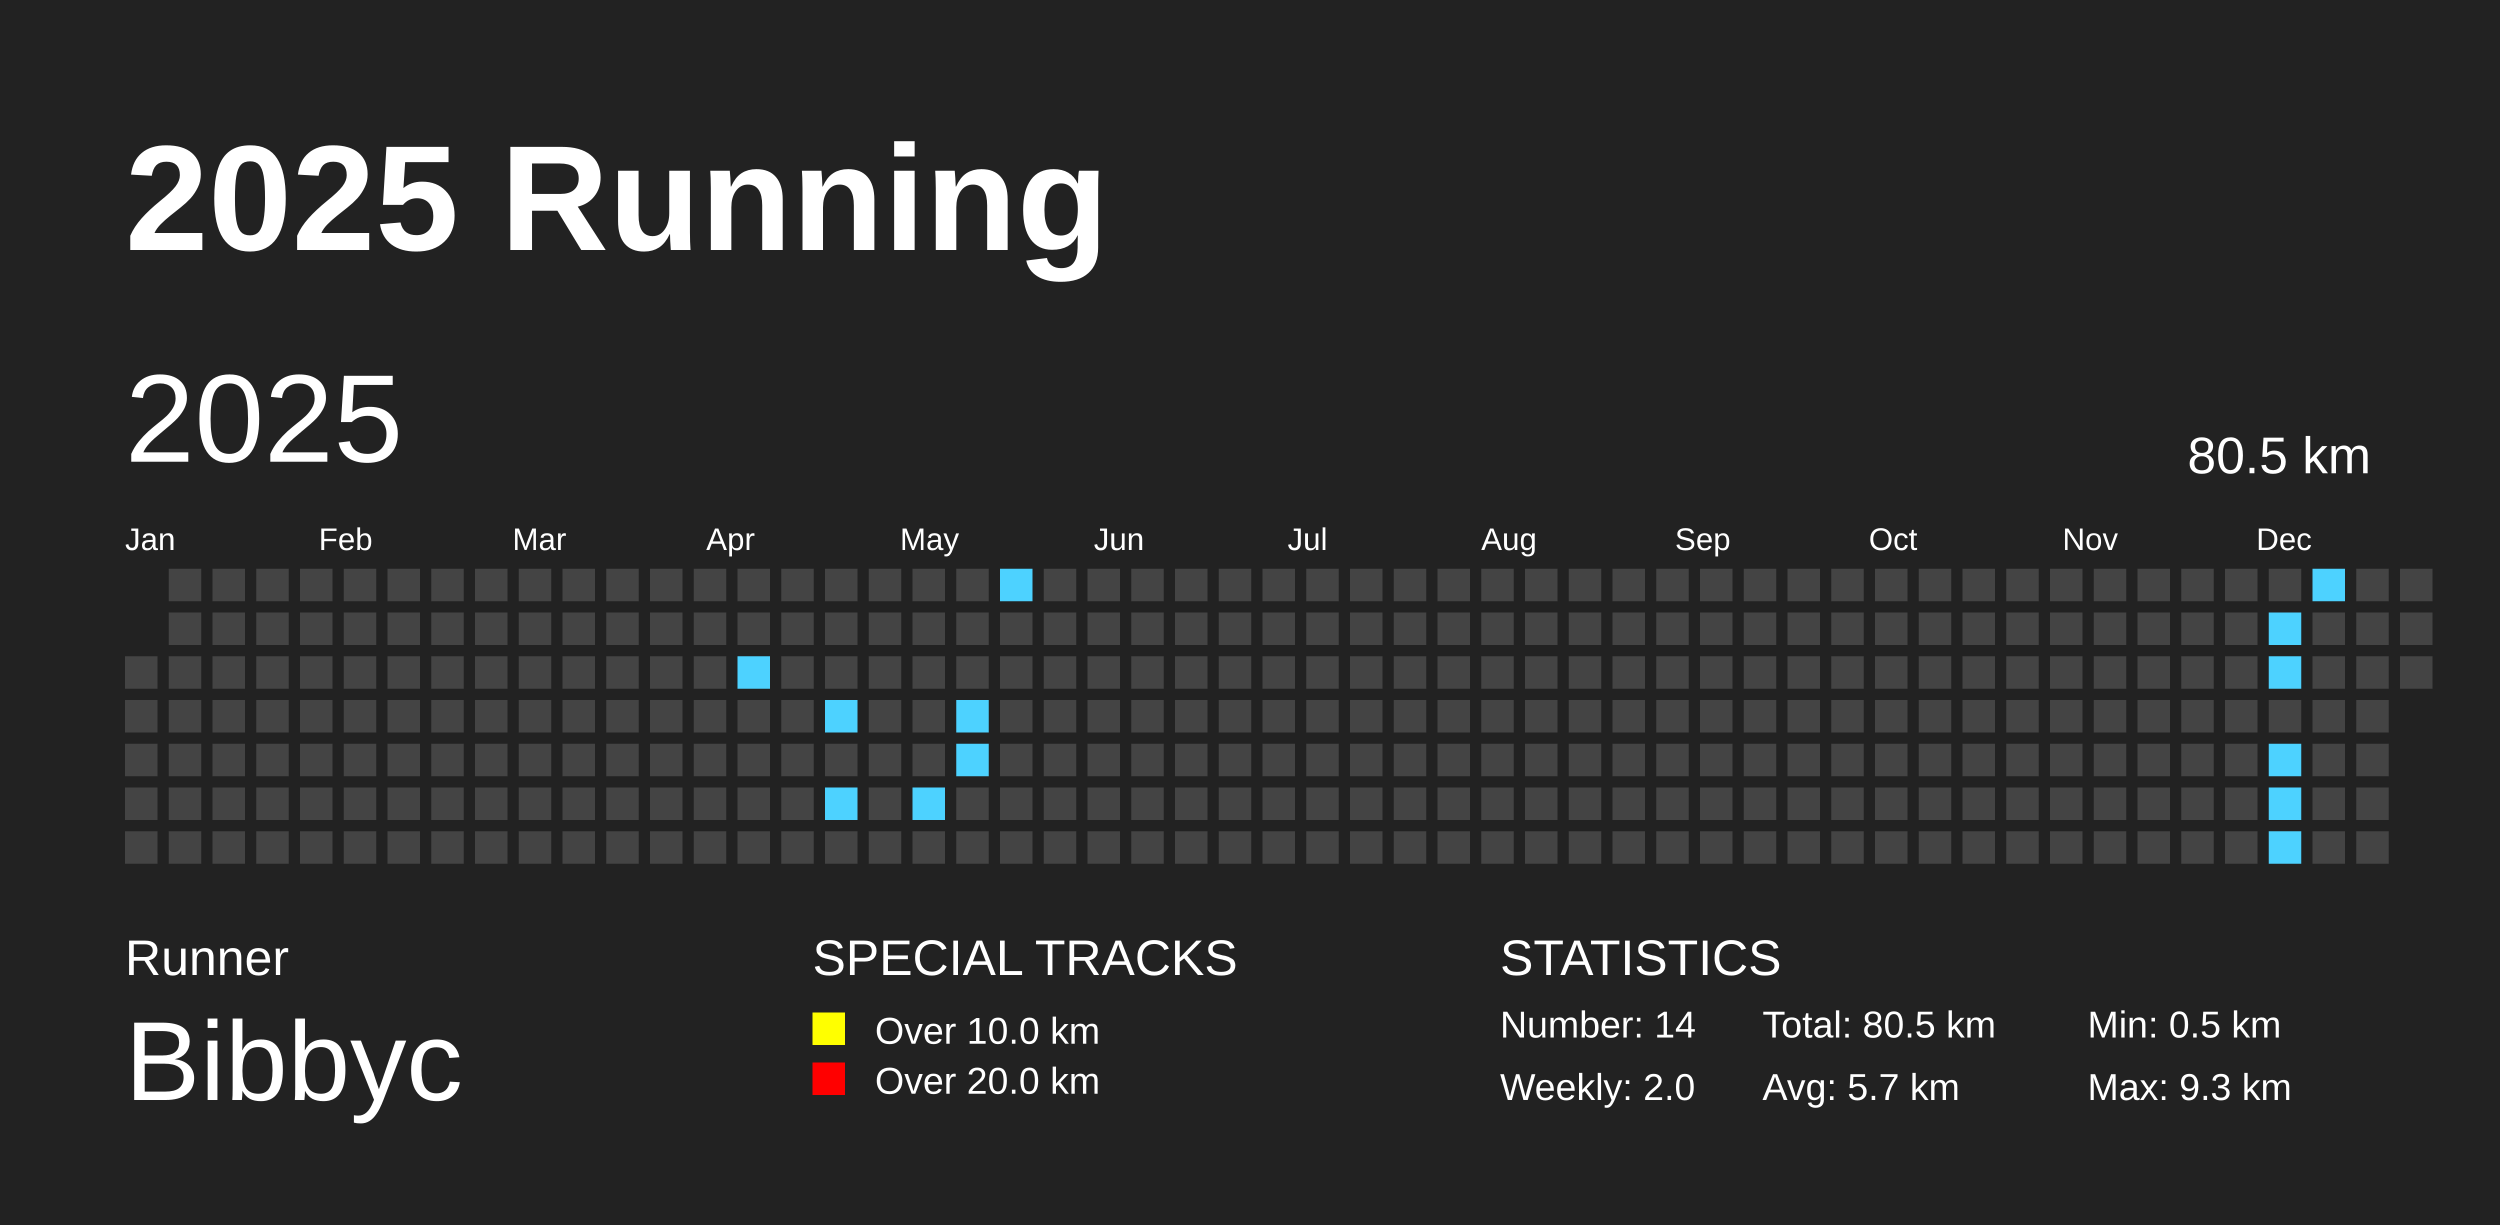
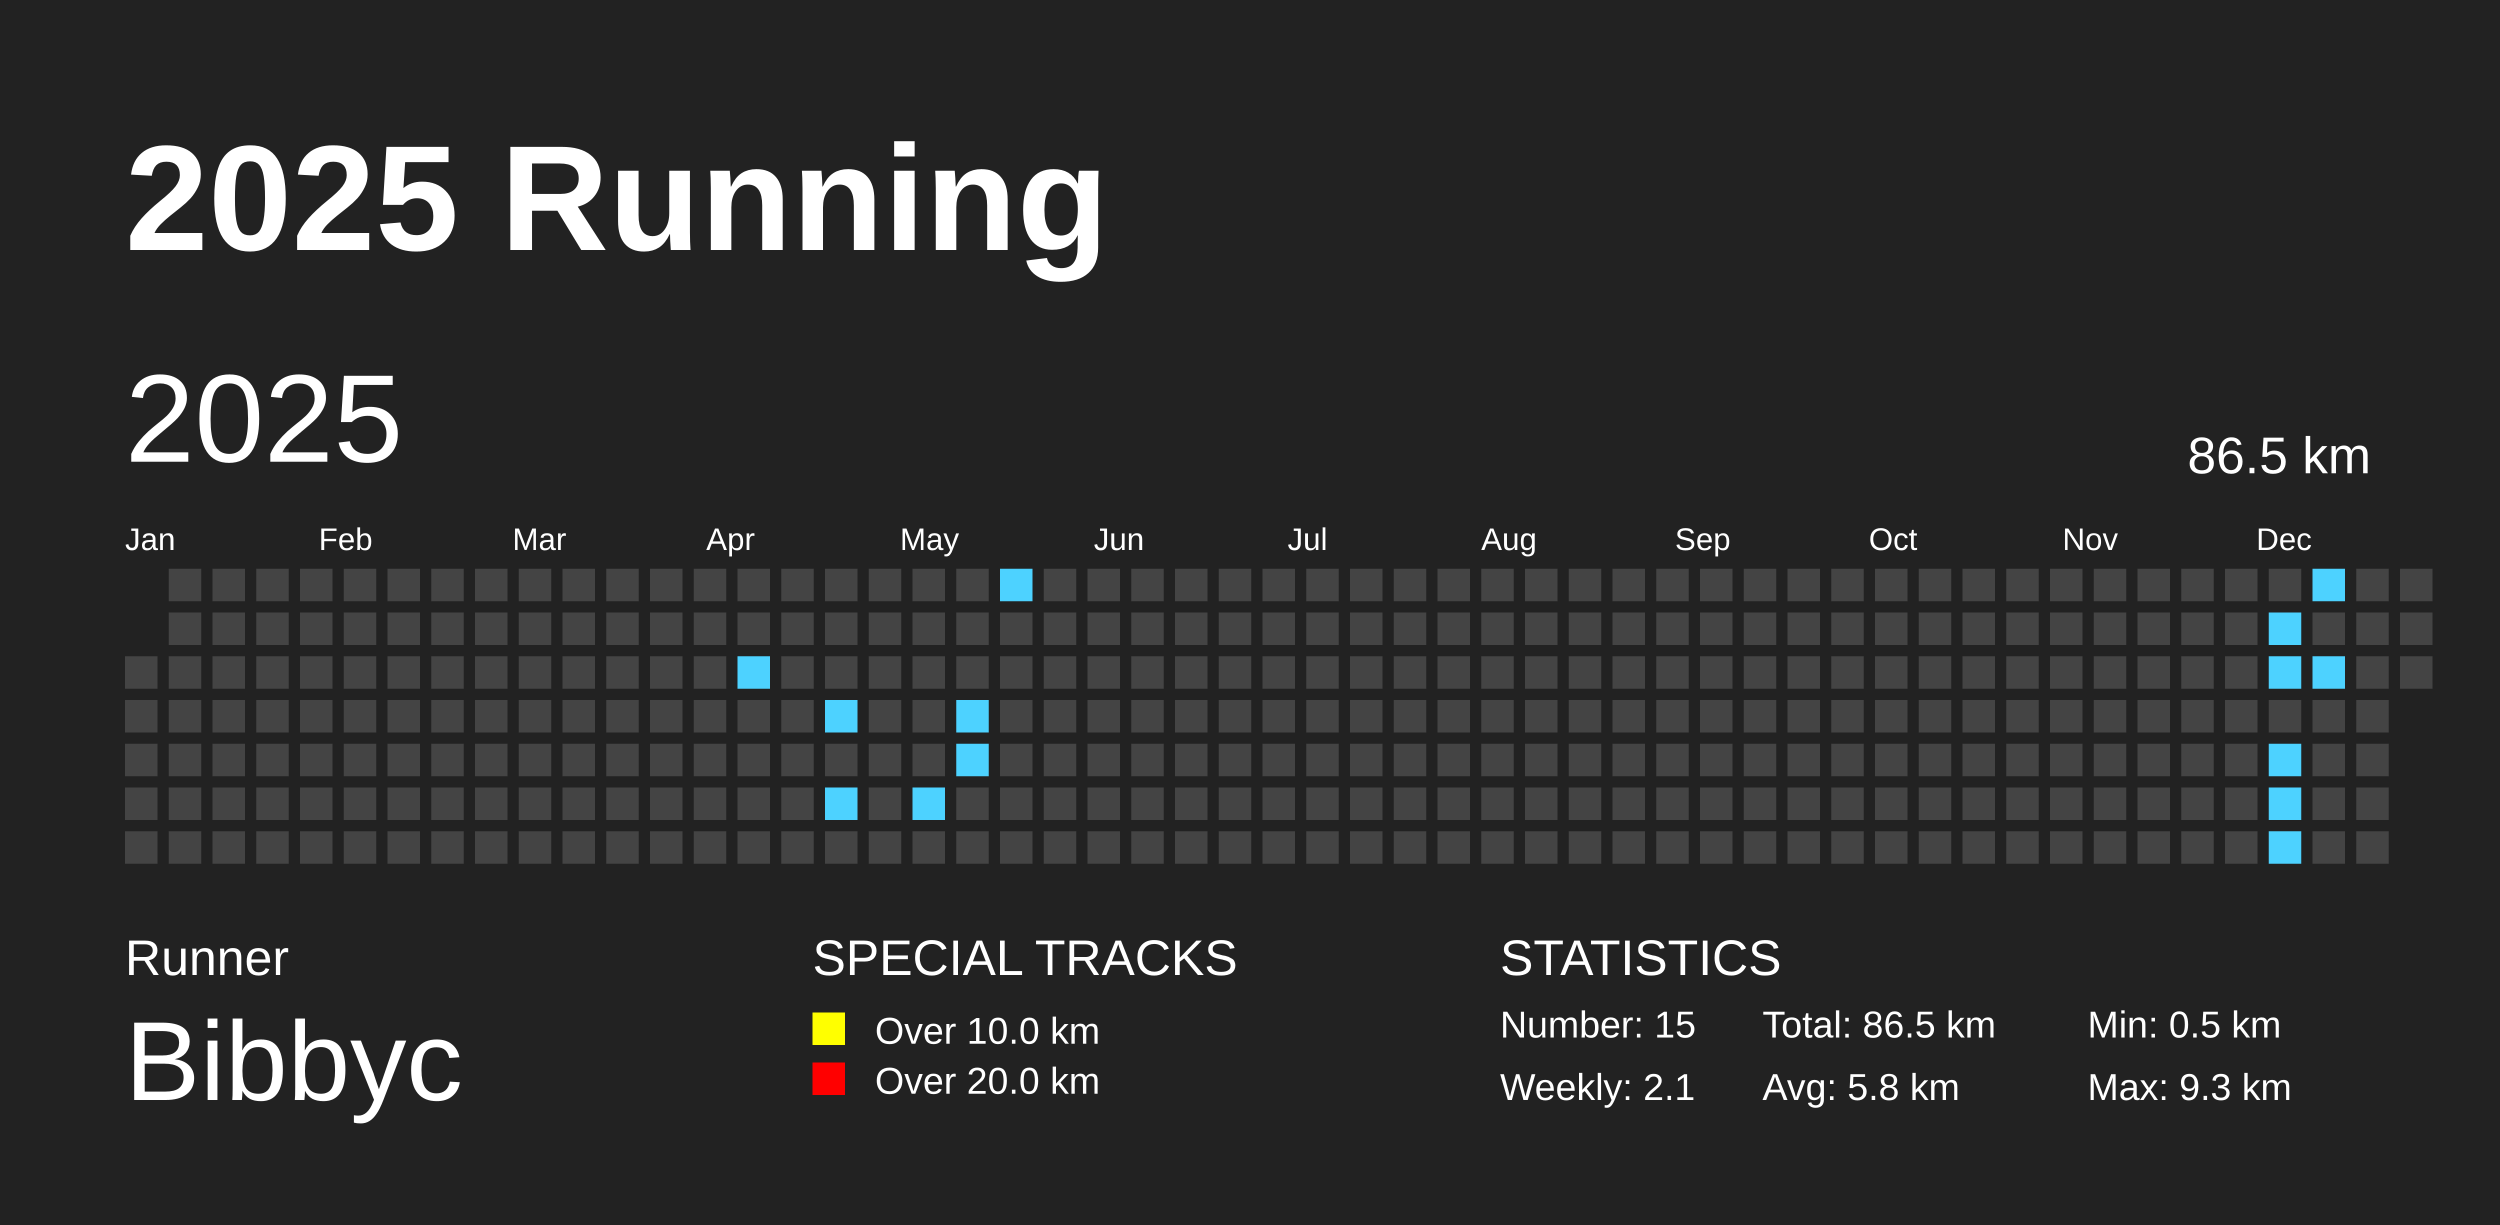
<svg xmlns="http://www.w3.org/2000/svg" baseProfile="full" height="98mm" version="1.1" viewBox="0,0,200,98" width="200mm">
  <defs />
  <rect fill="#222222" height="98" width="200" x="0" y="0" />
  <text fill="#FFFFFF" style="font-size:12px; font-family:Arial; font-weight:bold;" x="10" y="20">2025 Running</text>
  <text fill="#FFFFFF" style="font-size:4px; font-family:Arial" x="10" y="78">Runner</text>
  <text fill="#FFFFFF" style="font-size:9px; font-family:Arial" x="10" y="88">Bibbyc</text>
  <text fill="#FFFFFF" style="font-size:4px; font-family:Arial" x="65" y="78">SPECIAL TRACKS</text>
  <rect fill="yellow" height="2.6" width="2.6" x="65" y="81" />
  <text fill="#FFFFFF" style="font-size:3px; font-family:Arial" x="70" y="83.5">Over 10.0 km</text>
  <rect fill="red" height="2.6" width="2.6" x="65" y="85" />
  <text fill="#FFFFFF" style="font-size:3px; font-family:Arial" x="70" y="87.5">Over 20.0 km</text>
  <text fill="#FFFFFF" style="font-size:4px; font-family:Arial" x="120" y="78">STATISTICS</text>
-   <text fill="#FFFFFF" style="font-size:3px; font-family:Arial" x="120" y="83">Number: 14</text>
-   <text fill="#FFFFFF" style="font-size:3px; font-family:Arial" x="120" y="88">Weekly: 2.0</text>
-   <text fill="#FFFFFF" style="font-size:3px; font-family:Arial" x="141" y="83">Total: 80.5 km</text>
-   <text fill="#FFFFFF" style="font-size:3px; font-family:Arial" x="141" y="88">Avg: 5.7 km</text>
+   <text fill="#FFFFFF" style="font-size:3px; font-family:Arial" x="120" y="83">Number: 15</text>
+   <text fill="#FFFFFF" style="font-size:3px; font-family:Arial" x="120" y="88">Weekly: 2.1</text>
+   <text fill="#FFFFFF" style="font-size:3px; font-family:Arial" x="141" y="83">Total: 86.5 km</text>
+   <text fill="#FFFFFF" style="font-size:3px; font-family:Arial" x="141" y="88">Avg: 5.8 km</text>
  <text fill="#FFFFFF" style="font-size:3px; font-family:Arial" x="167" y="83">Min: 0.5 km</text>
  <text fill="#FFFFFF" style="font-size:3px; font-family:Arial" x="167" y="88">Max: 9.3 km</text>
  <text dominant-baseline="hanging" fill="#FFFFFF" style="font-size:10.0px; font-family:Arial;" x="10" y="30">2025</text>
-   <text dominant-baseline="hanging" fill="#FFFFFF" style="font-size:4.125px; font-family:Arial;" x="175" y="35">80.5 km</text>
+   <text dominant-baseline="hanging" fill="#FFFFFF" style="font-size:4.125px; font-family:Arial;" x="175" y="35">86.5 km</text>
  <text fill="#FFFFFF" style="font-size:2.5px; font-family:Arial" x="10.0" y="44">Jan</text>
  <text fill="#FFFFFF" style="font-size:2.5px; font-family:Arial" x="25.5" y="44">Feb</text>
  <text fill="#FFFFFF" style="font-size:2.5px; font-family:Arial" x="41.0" y="44">Mar</text>
  <text fill="#FFFFFF" style="font-size:2.5px; font-family:Arial" x="56.5" y="44">Apr</text>
  <text fill="#FFFFFF" style="font-size:2.5px; font-family:Arial" x="72.0" y="44">May</text>
  <text fill="#FFFFFF" style="font-size:2.5px; font-family:Arial" x="87.5" y="44">Jun</text>
  <text fill="#FFFFFF" style="font-size:2.5px; font-family:Arial" x="103.0" y="44">Jul</text>
  <text fill="#FFFFFF" style="font-size:2.5px; font-family:Arial" x="118.5" y="44">Aug</text>
  <text fill="#FFFFFF" style="font-size:2.5px; font-family:Arial" x="134.0" y="44">Sep</text>
  <text fill="#FFFFFF" style="font-size:2.5px; font-family:Arial" x="149.5" y="44">Oct</text>
  <text fill="#FFFFFF" style="font-size:2.5px; font-family:Arial" x="165.0" y="44">Nov</text>
  <text fill="#FFFFFF" style="font-size:2.5px; font-family:Arial" x="180.5" y="44">Dec</text>
  <rect fill="#444444" height="2.6" width="2.6" x="10.0" y="52.5" />
  <rect fill="#444444" height="2.6" width="2.6" x="10.0" y="56.0" />
  <rect fill="#444444" height="2.6" width="2.6" x="10.0" y="59.5" />
  <rect fill="#444444" height="2.6" width="2.6" x="10.0" y="63.0" />
  <rect fill="#444444" height="2.6" width="2.6" x="10.0" y="66.5" />
  <rect fill="#444444" height="2.6" width="2.6" x="13.5" y="45.5" />
  <rect fill="#444444" height="2.6" width="2.6" x="13.5" y="49.0" />
  <rect fill="#444444" height="2.6" width="2.6" x="13.5" y="52.5" />
  <rect fill="#444444" height="2.6" width="2.6" x="13.5" y="56.0" />
  <rect fill="#444444" height="2.6" width="2.6" x="13.5" y="59.5" />
  <rect fill="#444444" height="2.6" width="2.6" x="13.5" y="63.0" />
  <rect fill="#444444" height="2.6" width="2.6" x="13.5" y="66.5" />
  <rect fill="#444444" height="2.6" width="2.6" x="17.0" y="45.5" />
  <rect fill="#444444" height="2.6" width="2.6" x="17.0" y="49.0" />
  <rect fill="#444444" height="2.6" width="2.6" x="17.0" y="52.5" />
  <rect fill="#444444" height="2.6" width="2.6" x="17.0" y="56.0" />
  <rect fill="#444444" height="2.6" width="2.6" x="17.0" y="59.5" />
  <rect fill="#444444" height="2.6" width="2.6" x="17.0" y="63.0" />
  <rect fill="#444444" height="2.6" width="2.6" x="17.0" y="66.5" />
  <rect fill="#444444" height="2.6" width="2.6" x="20.5" y="45.5" />
  <rect fill="#444444" height="2.6" width="2.6" x="20.5" y="49.0" />
  <rect fill="#444444" height="2.6" width="2.6" x="20.5" y="52.5" />
  <rect fill="#444444" height="2.6" width="2.6" x="20.5" y="56.0" />
  <rect fill="#444444" height="2.6" width="2.6" x="20.5" y="59.5" />
  <rect fill="#444444" height="2.6" width="2.6" x="20.5" y="63.0" />
  <rect fill="#444444" height="2.6" width="2.6" x="20.5" y="66.5" />
  <rect fill="#444444" height="2.6" width="2.6" x="24.0" y="45.5" />
  <rect fill="#444444" height="2.6" width="2.6" x="24.0" y="49.0" />
  <rect fill="#444444" height="2.6" width="2.6" x="24.0" y="52.5" />
  <rect fill="#444444" height="2.6" width="2.6" x="24.0" y="56.0" />
  <rect fill="#444444" height="2.6" width="2.6" x="24.0" y="59.5" />
  <rect fill="#444444" height="2.6" width="2.6" x="24.0" y="63.0" />
  <rect fill="#444444" height="2.6" width="2.6" x="24.0" y="66.5" />
  <rect fill="#444444" height="2.6" width="2.6" x="27.5" y="45.5" />
  <rect fill="#444444" height="2.6" width="2.6" x="27.5" y="49.0" />
  <rect fill="#444444" height="2.6" width="2.6" x="27.5" y="52.5" />
  <rect fill="#444444" height="2.6" width="2.6" x="27.5" y="56.0" />
  <rect fill="#444444" height="2.6" width="2.6" x="27.5" y="59.5" />
  <rect fill="#444444" height="2.6" width="2.6" x="27.5" y="63.0" />
  <rect fill="#444444" height="2.6" width="2.6" x="27.5" y="66.5" />
  <rect fill="#444444" height="2.6" width="2.6" x="31.0" y="45.5" />
  <rect fill="#444444" height="2.6" width="2.6" x="31.0" y="49.0" />
  <rect fill="#444444" height="2.6" width="2.6" x="31.0" y="52.5" />
  <rect fill="#444444" height="2.6" width="2.6" x="31.0" y="56.0" />
  <rect fill="#444444" height="2.6" width="2.6" x="31.0" y="59.5" />
  <rect fill="#444444" height="2.6" width="2.6" x="31.0" y="63.0" />
  <rect fill="#444444" height="2.6" width="2.6" x="31.0" y="66.5" />
  <rect fill="#444444" height="2.6" width="2.6" x="34.5" y="45.5" />
  <rect fill="#444444" height="2.6" width="2.6" x="34.5" y="49.0" />
  <rect fill="#444444" height="2.6" width="2.6" x="34.5" y="52.5" />
  <rect fill="#444444" height="2.6" width="2.6" x="34.5" y="56.0" />
  <rect fill="#444444" height="2.6" width="2.6" x="34.5" y="59.5" />
  <rect fill="#444444" height="2.6" width="2.6" x="34.5" y="63.0" />
  <rect fill="#444444" height="2.6" width="2.6" x="34.5" y="66.5" />
  <rect fill="#444444" height="2.6" width="2.6" x="38.0" y="45.5" />
  <rect fill="#444444" height="2.6" width="2.6" x="38.0" y="49.0" />
  <rect fill="#444444" height="2.6" width="2.6" x="38.0" y="52.5" />
  <rect fill="#444444" height="2.6" width="2.6" x="38.0" y="56.0" />
  <rect fill="#444444" height="2.6" width="2.6" x="38.0" y="59.5" />
  <rect fill="#444444" height="2.6" width="2.6" x="38.0" y="63.0" />
  <rect fill="#444444" height="2.6" width="2.6" x="38.0" y="66.5" />
  <rect fill="#444444" height="2.6" width="2.6" x="41.5" y="45.5" />
  <rect fill="#444444" height="2.6" width="2.6" x="41.5" y="49.0" />
  <rect fill="#444444" height="2.6" width="2.6" x="41.5" y="52.5" />
  <rect fill="#444444" height="2.6" width="2.6" x="41.5" y="56.0" />
  <rect fill="#444444" height="2.6" width="2.6" x="41.5" y="59.5" />
  <rect fill="#444444" height="2.6" width="2.6" x="41.5" y="63.0" />
  <rect fill="#444444" height="2.6" width="2.6" x="41.5" y="66.5" />
  <rect fill="#444444" height="2.6" width="2.6" x="45.0" y="45.5" />
  <rect fill="#444444" height="2.6" width="2.6" x="45.0" y="49.0" />
  <rect fill="#444444" height="2.6" width="2.6" x="45.0" y="52.5" />
  <rect fill="#444444" height="2.6" width="2.6" x="45.0" y="56.0" />
  <rect fill="#444444" height="2.6" width="2.6" x="45.0" y="59.5" />
  <rect fill="#444444" height="2.6" width="2.6" x="45.0" y="63.0" />
  <rect fill="#444444" height="2.6" width="2.6" x="45.0" y="66.5" />
  <rect fill="#444444" height="2.6" width="2.6" x="48.5" y="45.5" />
  <rect fill="#444444" height="2.6" width="2.6" x="48.5" y="49.0" />
  <rect fill="#444444" height="2.6" width="2.6" x="48.5" y="52.5" />
  <rect fill="#444444" height="2.6" width="2.6" x="48.5" y="56.0" />
  <rect fill="#444444" height="2.6" width="2.6" x="48.5" y="59.5" />
  <rect fill="#444444" height="2.6" width="2.6" x="48.5" y="63.0" />
  <rect fill="#444444" height="2.6" width="2.6" x="48.5" y="66.5" />
  <rect fill="#444444" height="2.6" width="2.6" x="52.0" y="45.5" />
  <rect fill="#444444" height="2.6" width="2.6" x="52.0" y="49.0" />
  <rect fill="#444444" height="2.6" width="2.6" x="52.0" y="52.5" />
  <rect fill="#444444" height="2.6" width="2.6" x="52.0" y="56.0" />
  <rect fill="#444444" height="2.6" width="2.6" x="52.0" y="59.5" />
  <rect fill="#444444" height="2.6" width="2.6" x="52.0" y="63.0" />
  <rect fill="#444444" height="2.6" width="2.6" x="52.0" y="66.5" />
  <rect fill="#444444" height="2.6" width="2.6" x="55.5" y="45.5" />
  <rect fill="#444444" height="2.6" width="2.6" x="55.5" y="49.0" />
  <rect fill="#444444" height="2.6" width="2.6" x="55.5" y="52.5" />
  <rect fill="#444444" height="2.6" width="2.6" x="55.5" y="56.0" />
  <rect fill="#444444" height="2.6" width="2.6" x="55.5" y="59.5" />
  <rect fill="#444444" height="2.6" width="2.6" x="55.5" y="63.0" />
  <rect fill="#444444" height="2.6" width="2.6" x="55.5" y="66.5" />
  <rect fill="#444444" height="2.6" width="2.6" x="59.0" y="45.5" />
  <rect fill="#444444" height="2.6" width="2.6" x="59.0" y="49.0" />
  <rect fill="#4DD2FF" height="2.6" width="2.6" x="59.0" y="52.5" />
  <rect fill="#444444" height="2.6" width="2.6" x="59.0" y="56.0" />
  <rect fill="#444444" height="2.6" width="2.6" x="59.0" y="59.5" />
  <rect fill="#444444" height="2.6" width="2.6" x="59.0" y="63.0" />
  <rect fill="#444444" height="2.6" width="2.6" x="59.0" y="66.5" />
  <rect fill="#444444" height="2.6" width="2.6" x="62.5" y="45.5" />
  <rect fill="#444444" height="2.6" width="2.6" x="62.5" y="49.0" />
  <rect fill="#444444" height="2.6" width="2.6" x="62.5" y="52.5" />
  <rect fill="#444444" height="2.6" width="2.6" x="62.5" y="56.0" />
  <rect fill="#444444" height="2.6" width="2.6" x="62.5" y="59.5" />
  <rect fill="#444444" height="2.6" width="2.6" x="62.5" y="63.0" />
  <rect fill="#444444" height="2.6" width="2.6" x="62.5" y="66.5" />
  <rect fill="#444444" height="2.6" width="2.6" x="66.0" y="45.5" />
  <rect fill="#444444" height="2.6" width="2.6" x="66.0" y="49.0" />
  <rect fill="#444444" height="2.6" width="2.6" x="66.0" y="52.5" />
  <rect fill="#4DD2FF" height="2.6" width="2.6" x="66.0" y="56.0" />
  <rect fill="#444444" height="2.6" width="2.6" x="66.0" y="59.5" />
  <rect fill="#4DD2FF" height="2.6" width="2.6" x="66.0" y="63.0" />
  <rect fill="#444444" height="2.6" width="2.6" x="66.0" y="66.5" />
  <rect fill="#444444" height="2.6" width="2.6" x="69.5" y="45.5" />
  <rect fill="#444444" height="2.6" width="2.6" x="69.5" y="49.0" />
  <rect fill="#444444" height="2.6" width="2.6" x="69.5" y="52.5" />
  <rect fill="#444444" height="2.6" width="2.6" x="69.5" y="56.0" />
  <rect fill="#444444" height="2.6" width="2.6" x="69.5" y="59.5" />
  <rect fill="#444444" height="2.6" width="2.6" x="69.5" y="63.0" />
  <rect fill="#444444" height="2.6" width="2.6" x="69.5" y="66.5" />
  <rect fill="#444444" height="2.6" width="2.6" x="73.0" y="45.5" />
  <rect fill="#444444" height="2.6" width="2.6" x="73.0" y="49.0" />
  <rect fill="#444444" height="2.6" width="2.6" x="73.0" y="52.5" />
  <rect fill="#444444" height="2.6" width="2.6" x="73.0" y="56.0" />
  <rect fill="#444444" height="2.6" width="2.6" x="73.0" y="59.5" />
  <rect fill="#4DD2FF" height="2.6" width="2.6" x="73.0" y="63.0" />
  <rect fill="#444444" height="2.6" width="2.6" x="73.0" y="66.5" />
  <rect fill="#444444" height="2.6" width="2.6" x="76.5" y="45.5" />
  <rect fill="#444444" height="2.6" width="2.6" x="76.5" y="49.0" />
  <rect fill="#444444" height="2.6" width="2.6" x="76.5" y="52.5" />
  <rect fill="#4DD2FF" height="2.6" width="2.6" x="76.5" y="56.0" />
  <rect fill="#4DD2FF" height="2.6" width="2.6" x="76.5" y="59.5" />
  <rect fill="#444444" height="2.6" width="2.6" x="76.5" y="63.0" />
  <rect fill="#444444" height="2.6" width="2.6" x="76.5" y="66.5" />
  <rect fill="#4DD2FF" height="2.6" width="2.6" x="80.0" y="45.5" />
  <rect fill="#444444" height="2.6" width="2.6" x="80.0" y="49.0" />
  <rect fill="#444444" height="2.6" width="2.6" x="80.0" y="52.5" />
  <rect fill="#444444" height="2.6" width="2.6" x="80.0" y="56.0" />
  <rect fill="#444444" height="2.6" width="2.6" x="80.0" y="59.5" />
  <rect fill="#444444" height="2.6" width="2.6" x="80.0" y="63.0" />
  <rect fill="#444444" height="2.6" width="2.6" x="80.0" y="66.5" />
  <rect fill="#444444" height="2.6" width="2.6" x="83.5" y="45.5" />
  <rect fill="#444444" height="2.6" width="2.6" x="83.5" y="49.0" />
  <rect fill="#444444" height="2.6" width="2.6" x="83.5" y="52.5" />
  <rect fill="#444444" height="2.6" width="2.6" x="83.5" y="56.0" />
  <rect fill="#444444" height="2.6" width="2.6" x="83.5" y="59.5" />
  <rect fill="#444444" height="2.6" width="2.6" x="83.5" y="63.0" />
  <rect fill="#444444" height="2.6" width="2.6" x="83.5" y="66.5" />
  <rect fill="#444444" height="2.6" width="2.6" x="87.0" y="45.5" />
  <rect fill="#444444" height="2.6" width="2.6" x="87.0" y="49.0" />
  <rect fill="#444444" height="2.6" width="2.6" x="87.0" y="52.5" />
  <rect fill="#444444" height="2.6" width="2.6" x="87.0" y="56.0" />
  <rect fill="#444444" height="2.6" width="2.6" x="87.0" y="59.5" />
  <rect fill="#444444" height="2.6" width="2.6" x="87.0" y="63.0" />
  <rect fill="#444444" height="2.6" width="2.6" x="87.0" y="66.5" />
  <rect fill="#444444" height="2.6" width="2.6" x="90.5" y="45.5" />
  <rect fill="#444444" height="2.6" width="2.6" x="90.5" y="49.0" />
  <rect fill="#444444" height="2.6" width="2.6" x="90.5" y="52.5" />
  <rect fill="#444444" height="2.6" width="2.6" x="90.5" y="56.0" />
  <rect fill="#444444" height="2.6" width="2.6" x="90.5" y="59.5" />
  <rect fill="#444444" height="2.6" width="2.6" x="90.5" y="63.0" />
  <rect fill="#444444" height="2.6" width="2.6" x="90.5" y="66.5" />
  <rect fill="#444444" height="2.6" width="2.6" x="94.0" y="45.5" />
  <rect fill="#444444" height="2.6" width="2.6" x="94.0" y="49.0" />
  <rect fill="#444444" height="2.6" width="2.6" x="94.0" y="52.5" />
  <rect fill="#444444" height="2.6" width="2.6" x="94.0" y="56.0" />
  <rect fill="#444444" height="2.6" width="2.6" x="94.0" y="59.5" />
  <rect fill="#444444" height="2.6" width="2.6" x="94.0" y="63.0" />
  <rect fill="#444444" height="2.6" width="2.6" x="94.0" y="66.5" />
  <rect fill="#444444" height="2.6" width="2.6" x="97.5" y="45.5" />
  <rect fill="#444444" height="2.6" width="2.6" x="97.5" y="49.0" />
  <rect fill="#444444" height="2.6" width="2.6" x="97.5" y="52.5" />
  <rect fill="#444444" height="2.6" width="2.6" x="97.5" y="56.0" />
  <rect fill="#444444" height="2.6" width="2.6" x="97.5" y="59.5" />
  <rect fill="#444444" height="2.6" width="2.6" x="97.5" y="63.0" />
  <rect fill="#444444" height="2.6" width="2.6" x="97.5" y="66.5" />
  <rect fill="#444444" height="2.6" width="2.6" x="101.0" y="45.5" />
  <rect fill="#444444" height="2.6" width="2.6" x="101.0" y="49.0" />
  <rect fill="#444444" height="2.6" width="2.6" x="101.0" y="52.5" />
  <rect fill="#444444" height="2.6" width="2.6" x="101.0" y="56.0" />
  <rect fill="#444444" height="2.6" width="2.6" x="101.0" y="59.5" />
  <rect fill="#444444" height="2.6" width="2.6" x="101.0" y="63.0" />
  <rect fill="#444444" height="2.6" width="2.6" x="101.0" y="66.5" />
  <rect fill="#444444" height="2.6" width="2.6" x="104.5" y="45.5" />
  <rect fill="#444444" height="2.6" width="2.6" x="104.5" y="49.0" />
  <rect fill="#444444" height="2.6" width="2.6" x="104.5" y="52.5" />
  <rect fill="#444444" height="2.6" width="2.6" x="104.5" y="56.0" />
  <rect fill="#444444" height="2.6" width="2.6" x="104.5" y="59.5" />
  <rect fill="#444444" height="2.6" width="2.6" x="104.5" y="63.0" />
  <rect fill="#444444" height="2.6" width="2.6" x="104.5" y="66.5" />
  <rect fill="#444444" height="2.6" width="2.6" x="108.0" y="45.5" />
  <rect fill="#444444" height="2.6" width="2.6" x="108.0" y="49.0" />
  <rect fill="#444444" height="2.6" width="2.6" x="108.0" y="52.5" />
  <rect fill="#444444" height="2.6" width="2.6" x="108.0" y="56.0" />
  <rect fill="#444444" height="2.6" width="2.6" x="108.0" y="59.5" />
  <rect fill="#444444" height="2.6" width="2.6" x="108.0" y="63.0" />
  <rect fill="#444444" height="2.6" width="2.6" x="108.0" y="66.5" />
  <rect fill="#444444" height="2.6" width="2.6" x="111.5" y="45.5" />
  <rect fill="#444444" height="2.6" width="2.6" x="111.5" y="49.0" />
  <rect fill="#444444" height="2.6" width="2.6" x="111.5" y="52.5" />
  <rect fill="#444444" height="2.6" width="2.6" x="111.5" y="56.0" />
  <rect fill="#444444" height="2.6" width="2.6" x="111.5" y="59.5" />
  <rect fill="#444444" height="2.6" width="2.6" x="111.5" y="63.0" />
  <rect fill="#444444" height="2.6" width="2.6" x="111.5" y="66.5" />
  <rect fill="#444444" height="2.6" width="2.6" x="115.0" y="45.5" />
  <rect fill="#444444" height="2.6" width="2.6" x="115.0" y="49.0" />
  <rect fill="#444444" height="2.6" width="2.6" x="115.0" y="52.5" />
  <rect fill="#444444" height="2.6" width="2.6" x="115.0" y="56.0" />
  <rect fill="#444444" height="2.6" width="2.6" x="115.0" y="59.5" />
  <rect fill="#444444" height="2.6" width="2.6" x="115.0" y="63.0" />
  <rect fill="#444444" height="2.6" width="2.6" x="115.0" y="66.5" />
  <rect fill="#444444" height="2.6" width="2.6" x="118.5" y="45.5" />
  <rect fill="#444444" height="2.6" width="2.6" x="118.5" y="49.0" />
  <rect fill="#444444" height="2.6" width="2.6" x="118.5" y="52.5" />
  <rect fill="#444444" height="2.6" width="2.6" x="118.5" y="56.0" />
  <rect fill="#444444" height="2.6" width="2.6" x="118.5" y="59.5" />
  <rect fill="#444444" height="2.6" width="2.6" x="118.5" y="63.0" />
  <rect fill="#444444" height="2.6" width="2.6" x="118.5" y="66.5" />
  <rect fill="#444444" height="2.6" width="2.6" x="122.0" y="45.5" />
  <rect fill="#444444" height="2.6" width="2.6" x="122.0" y="49.0" />
  <rect fill="#444444" height="2.6" width="2.6" x="122.0" y="52.5" />
  <rect fill="#444444" height="2.6" width="2.6" x="122.0" y="56.0" />
  <rect fill="#444444" height="2.6" width="2.6" x="122.0" y="59.5" />
  <rect fill="#444444" height="2.6" width="2.6" x="122.0" y="63.0" />
  <rect fill="#444444" height="2.6" width="2.6" x="122.0" y="66.5" />
  <rect fill="#444444" height="2.6" width="2.6" x="125.5" y="45.5" />
  <rect fill="#444444" height="2.6" width="2.6" x="125.5" y="49.0" />
  <rect fill="#444444" height="2.6" width="2.6" x="125.5" y="52.5" />
  <rect fill="#444444" height="2.6" width="2.6" x="125.5" y="56.0" />
  <rect fill="#444444" height="2.6" width="2.6" x="125.5" y="59.5" />
  <rect fill="#444444" height="2.6" width="2.6" x="125.5" y="63.0" />
  <rect fill="#444444" height="2.6" width="2.6" x="125.5" y="66.5" />
  <rect fill="#444444" height="2.6" width="2.6" x="129.0" y="45.5" />
  <rect fill="#444444" height="2.6" width="2.6" x="129.0" y="49.0" />
  <rect fill="#444444" height="2.6" width="2.6" x="129.0" y="52.5" />
  <rect fill="#444444" height="2.6" width="2.6" x="129.0" y="56.0" />
  <rect fill="#444444" height="2.6" width="2.6" x="129.0" y="59.5" />
  <rect fill="#444444" height="2.6" width="2.6" x="129.0" y="63.0" />
  <rect fill="#444444" height="2.6" width="2.6" x="129.0" y="66.5" />
  <rect fill="#444444" height="2.6" width="2.6" x="132.5" y="45.5" />
  <rect fill="#444444" height="2.6" width="2.6" x="132.5" y="49.0" />
  <rect fill="#444444" height="2.6" width="2.6" x="132.5" y="52.5" />
  <rect fill="#444444" height="2.6" width="2.6" x="132.5" y="56.0" />
  <rect fill="#444444" height="2.6" width="2.6" x="132.5" y="59.5" />
  <rect fill="#444444" height="2.6" width="2.6" x="132.5" y="63.0" />
  <rect fill="#444444" height="2.6" width="2.6" x="132.5" y="66.5" />
  <rect fill="#444444" height="2.6" width="2.6" x="136.0" y="45.5" />
  <rect fill="#444444" height="2.6" width="2.6" x="136.0" y="49.0" />
  <rect fill="#444444" height="2.6" width="2.6" x="136.0" y="52.5" />
  <rect fill="#444444" height="2.6" width="2.6" x="136.0" y="56.0" />
  <rect fill="#444444" height="2.6" width="2.6" x="136.0" y="59.5" />
  <rect fill="#444444" height="2.6" width="2.6" x="136.0" y="63.0" />
  <rect fill="#444444" height="2.6" width="2.6" x="136.0" y="66.5" />
  <rect fill="#444444" height="2.6" width="2.6" x="139.5" y="45.5" />
  <rect fill="#444444" height="2.6" width="2.6" x="139.5" y="49.0" />
  <rect fill="#444444" height="2.6" width="2.6" x="139.5" y="52.5" />
  <rect fill="#444444" height="2.6" width="2.6" x="139.5" y="56.0" />
  <rect fill="#444444" height="2.6" width="2.6" x="139.5" y="59.5" />
  <rect fill="#444444" height="2.6" width="2.6" x="139.5" y="63.0" />
  <rect fill="#444444" height="2.6" width="2.6" x="139.5" y="66.5" />
  <rect fill="#444444" height="2.6" width="2.6" x="143.0" y="45.5" />
  <rect fill="#444444" height="2.6" width="2.6" x="143.0" y="49.0" />
  <rect fill="#444444" height="2.6" width="2.6" x="143.0" y="52.5" />
  <rect fill="#444444" height="2.6" width="2.6" x="143.0" y="56.0" />
  <rect fill="#444444" height="2.6" width="2.6" x="143.0" y="59.5" />
  <rect fill="#444444" height="2.6" width="2.6" x="143.0" y="63.0" />
  <rect fill="#444444" height="2.6" width="2.6" x="143.0" y="66.5" />
  <rect fill="#444444" height="2.6" width="2.6" x="146.5" y="45.5" />
  <rect fill="#444444" height="2.6" width="2.6" x="146.5" y="49.0" />
  <rect fill="#444444" height="2.6" width="2.6" x="146.5" y="52.5" />
  <rect fill="#444444" height="2.6" width="2.6" x="146.5" y="56.0" />
  <rect fill="#444444" height="2.6" width="2.6" x="146.5" y="59.5" />
  <rect fill="#444444" height="2.6" width="2.6" x="146.5" y="63.0" />
  <rect fill="#444444" height="2.6" width="2.6" x="146.5" y="66.5" />
  <rect fill="#444444" height="2.6" width="2.6" x="150.0" y="45.5" />
  <rect fill="#444444" height="2.6" width="2.6" x="150.0" y="49.0" />
  <rect fill="#444444" height="2.6" width="2.6" x="150.0" y="52.5" />
  <rect fill="#444444" height="2.6" width="2.6" x="150.0" y="56.0" />
  <rect fill="#444444" height="2.6" width="2.6" x="150.0" y="59.5" />
  <rect fill="#444444" height="2.6" width="2.6" x="150.0" y="63.0" />
  <rect fill="#444444" height="2.6" width="2.6" x="150.0" y="66.5" />
  <rect fill="#444444" height="2.6" width="2.6" x="153.5" y="45.5" />
  <rect fill="#444444" height="2.6" width="2.6" x="153.5" y="49.0" />
  <rect fill="#444444" height="2.6" width="2.6" x="153.5" y="52.5" />
  <rect fill="#444444" height="2.6" width="2.6" x="153.5" y="56.0" />
  <rect fill="#444444" height="2.6" width="2.6" x="153.5" y="59.5" />
  <rect fill="#444444" height="2.6" width="2.6" x="153.5" y="63.0" />
  <rect fill="#444444" height="2.6" width="2.6" x="153.5" y="66.5" />
  <rect fill="#444444" height="2.6" width="2.6" x="157.0" y="45.5" />
  <rect fill="#444444" height="2.6" width="2.6" x="157.0" y="49.0" />
  <rect fill="#444444" height="2.6" width="2.6" x="157.0" y="52.5" />
  <rect fill="#444444" height="2.6" width="2.6" x="157.0" y="56.0" />
  <rect fill="#444444" height="2.6" width="2.6" x="157.0" y="59.5" />
  <rect fill="#444444" height="2.6" width="2.6" x="157.0" y="63.0" />
  <rect fill="#444444" height="2.6" width="2.6" x="157.0" y="66.5" />
  <rect fill="#444444" height="2.6" width="2.6" x="160.5" y="45.5" />
  <rect fill="#444444" height="2.6" width="2.6" x="160.5" y="49.0" />
  <rect fill="#444444" height="2.6" width="2.6" x="160.5" y="52.5" />
  <rect fill="#444444" height="2.6" width="2.6" x="160.5" y="56.0" />
  <rect fill="#444444" height="2.6" width="2.6" x="160.5" y="59.5" />
  <rect fill="#444444" height="2.6" width="2.6" x="160.5" y="63.0" />
  <rect fill="#444444" height="2.6" width="2.6" x="160.5" y="66.5" />
  <rect fill="#444444" height="2.6" width="2.6" x="164.0" y="45.5" />
  <rect fill="#444444" height="2.6" width="2.6" x="164.0" y="49.0" />
  <rect fill="#444444" height="2.6" width="2.6" x="164.0" y="52.5" />
  <rect fill="#444444" height="2.6" width="2.6" x="164.0" y="56.0" />
  <rect fill="#444444" height="2.6" width="2.6" x="164.0" y="59.5" />
  <rect fill="#444444" height="2.6" width="2.6" x="164.0" y="63.0" />
  <rect fill="#444444" height="2.6" width="2.6" x="164.0" y="66.5" />
  <rect fill="#444444" height="2.6" width="2.6" x="167.5" y="45.5" />
  <rect fill="#444444" height="2.6" width="2.6" x="167.5" y="49.0" />
  <rect fill="#444444" height="2.6" width="2.6" x="167.5" y="52.5" />
  <rect fill="#444444" height="2.6" width="2.6" x="167.5" y="56.0" />
  <rect fill="#444444" height="2.6" width="2.6" x="167.5" y="59.5" />
  <rect fill="#444444" height="2.6" width="2.6" x="167.5" y="63.0" />
  <rect fill="#444444" height="2.6" width="2.6" x="167.5" y="66.5" />
  <rect fill="#444444" height="2.6" width="2.6" x="171.0" y="45.5" />
  <rect fill="#444444" height="2.6" width="2.6" x="171.0" y="49.0" />
  <rect fill="#444444" height="2.6" width="2.6" x="171.0" y="52.5" />
  <rect fill="#444444" height="2.6" width="2.6" x="171.0" y="56.0" />
  <rect fill="#444444" height="2.6" width="2.6" x="171.0" y="59.5" />
  <rect fill="#444444" height="2.6" width="2.6" x="171.0" y="63.0" />
  <rect fill="#444444" height="2.6" width="2.6" x="171.0" y="66.5" />
  <rect fill="#444444" height="2.6" width="2.6" x="174.5" y="45.5" />
  <rect fill="#444444" height="2.6" width="2.6" x="174.5" y="49.0" />
  <rect fill="#444444" height="2.6" width="2.6" x="174.5" y="52.5" />
  <rect fill="#444444" height="2.6" width="2.6" x="174.5" y="56.0" />
  <rect fill="#444444" height="2.6" width="2.6" x="174.5" y="59.5" />
  <rect fill="#444444" height="2.6" width="2.6" x="174.5" y="63.0" />
  <rect fill="#444444" height="2.6" width="2.6" x="174.5" y="66.5" />
  <rect fill="#444444" height="2.6" width="2.6" x="178.0" y="45.5" />
  <rect fill="#444444" height="2.6" width="2.6" x="178.0" y="49.0" />
  <rect fill="#444444" height="2.6" width="2.6" x="178.0" y="52.5" />
  <rect fill="#444444" height="2.6" width="2.6" x="178.0" y="56.0" />
  <rect fill="#444444" height="2.6" width="2.6" x="178.0" y="59.5" />
  <rect fill="#444444" height="2.6" width="2.6" x="178.0" y="63.0" />
  <rect fill="#444444" height="2.6" width="2.6" x="178.0" y="66.5" />
  <rect fill="#444444" height="2.6" width="2.6" x="181.5" y="45.5" />
  <rect fill="#4DD2FF" height="2.6" width="2.6" x="181.5" y="49.0" />
  <rect fill="#4DD2FF" height="2.6" width="2.6" x="181.5" y="52.5" />
  <rect fill="#444444" height="2.6" width="2.6" x="181.5" y="56.0" />
  <rect fill="#4DD2FF" height="2.6" width="2.6" x="181.5" y="59.5" />
  <rect fill="#4DD2FF" height="2.6" width="2.6" x="181.5" y="63.0" />
  <rect fill="#4DD2FF" height="2.6" width="2.6" x="181.5" y="66.5" />
  <rect fill="#4DD2FF" height="2.6" width="2.6" x="185.0" y="45.5" />
  <rect fill="#444444" height="2.6" width="2.6" x="185.0" y="49.0" />
-   <rect fill="#444444" height="2.6" width="2.6" x="185.0" y="52.5" />
+   <rect fill="#4DD2FF" height="2.6" width="2.6" x="185.0" y="52.5" />
  <rect fill="#444444" height="2.6" width="2.6" x="185.0" y="56.0" />
  <rect fill="#444444" height="2.6" width="2.6" x="185.0" y="59.5" />
  <rect fill="#444444" height="2.6" width="2.6" x="185.0" y="63.0" />
  <rect fill="#444444" height="2.6" width="2.6" x="185.0" y="66.5" />
  <rect fill="#444444" height="2.6" width="2.6" x="188.5" y="45.5" />
  <rect fill="#444444" height="2.6" width="2.6" x="188.5" y="49.0" />
  <rect fill="#444444" height="2.6" width="2.6" x="188.5" y="52.5" />
  <rect fill="#444444" height="2.6" width="2.6" x="188.5" y="56.0" />
  <rect fill="#444444" height="2.6" width="2.6" x="188.5" y="59.5" />
  <rect fill="#444444" height="2.6" width="2.6" x="188.5" y="63.0" />
  <rect fill="#444444" height="2.6" width="2.6" x="188.5" y="66.5" />
  <rect fill="#444444" height="2.6" width="2.6" x="192.0" y="45.5" />
  <rect fill="#444444" height="2.6" width="2.6" x="192.0" y="49.0" />
  <rect fill="#444444" height="2.6" width="2.6" x="192.0" y="52.5" />
</svg>
